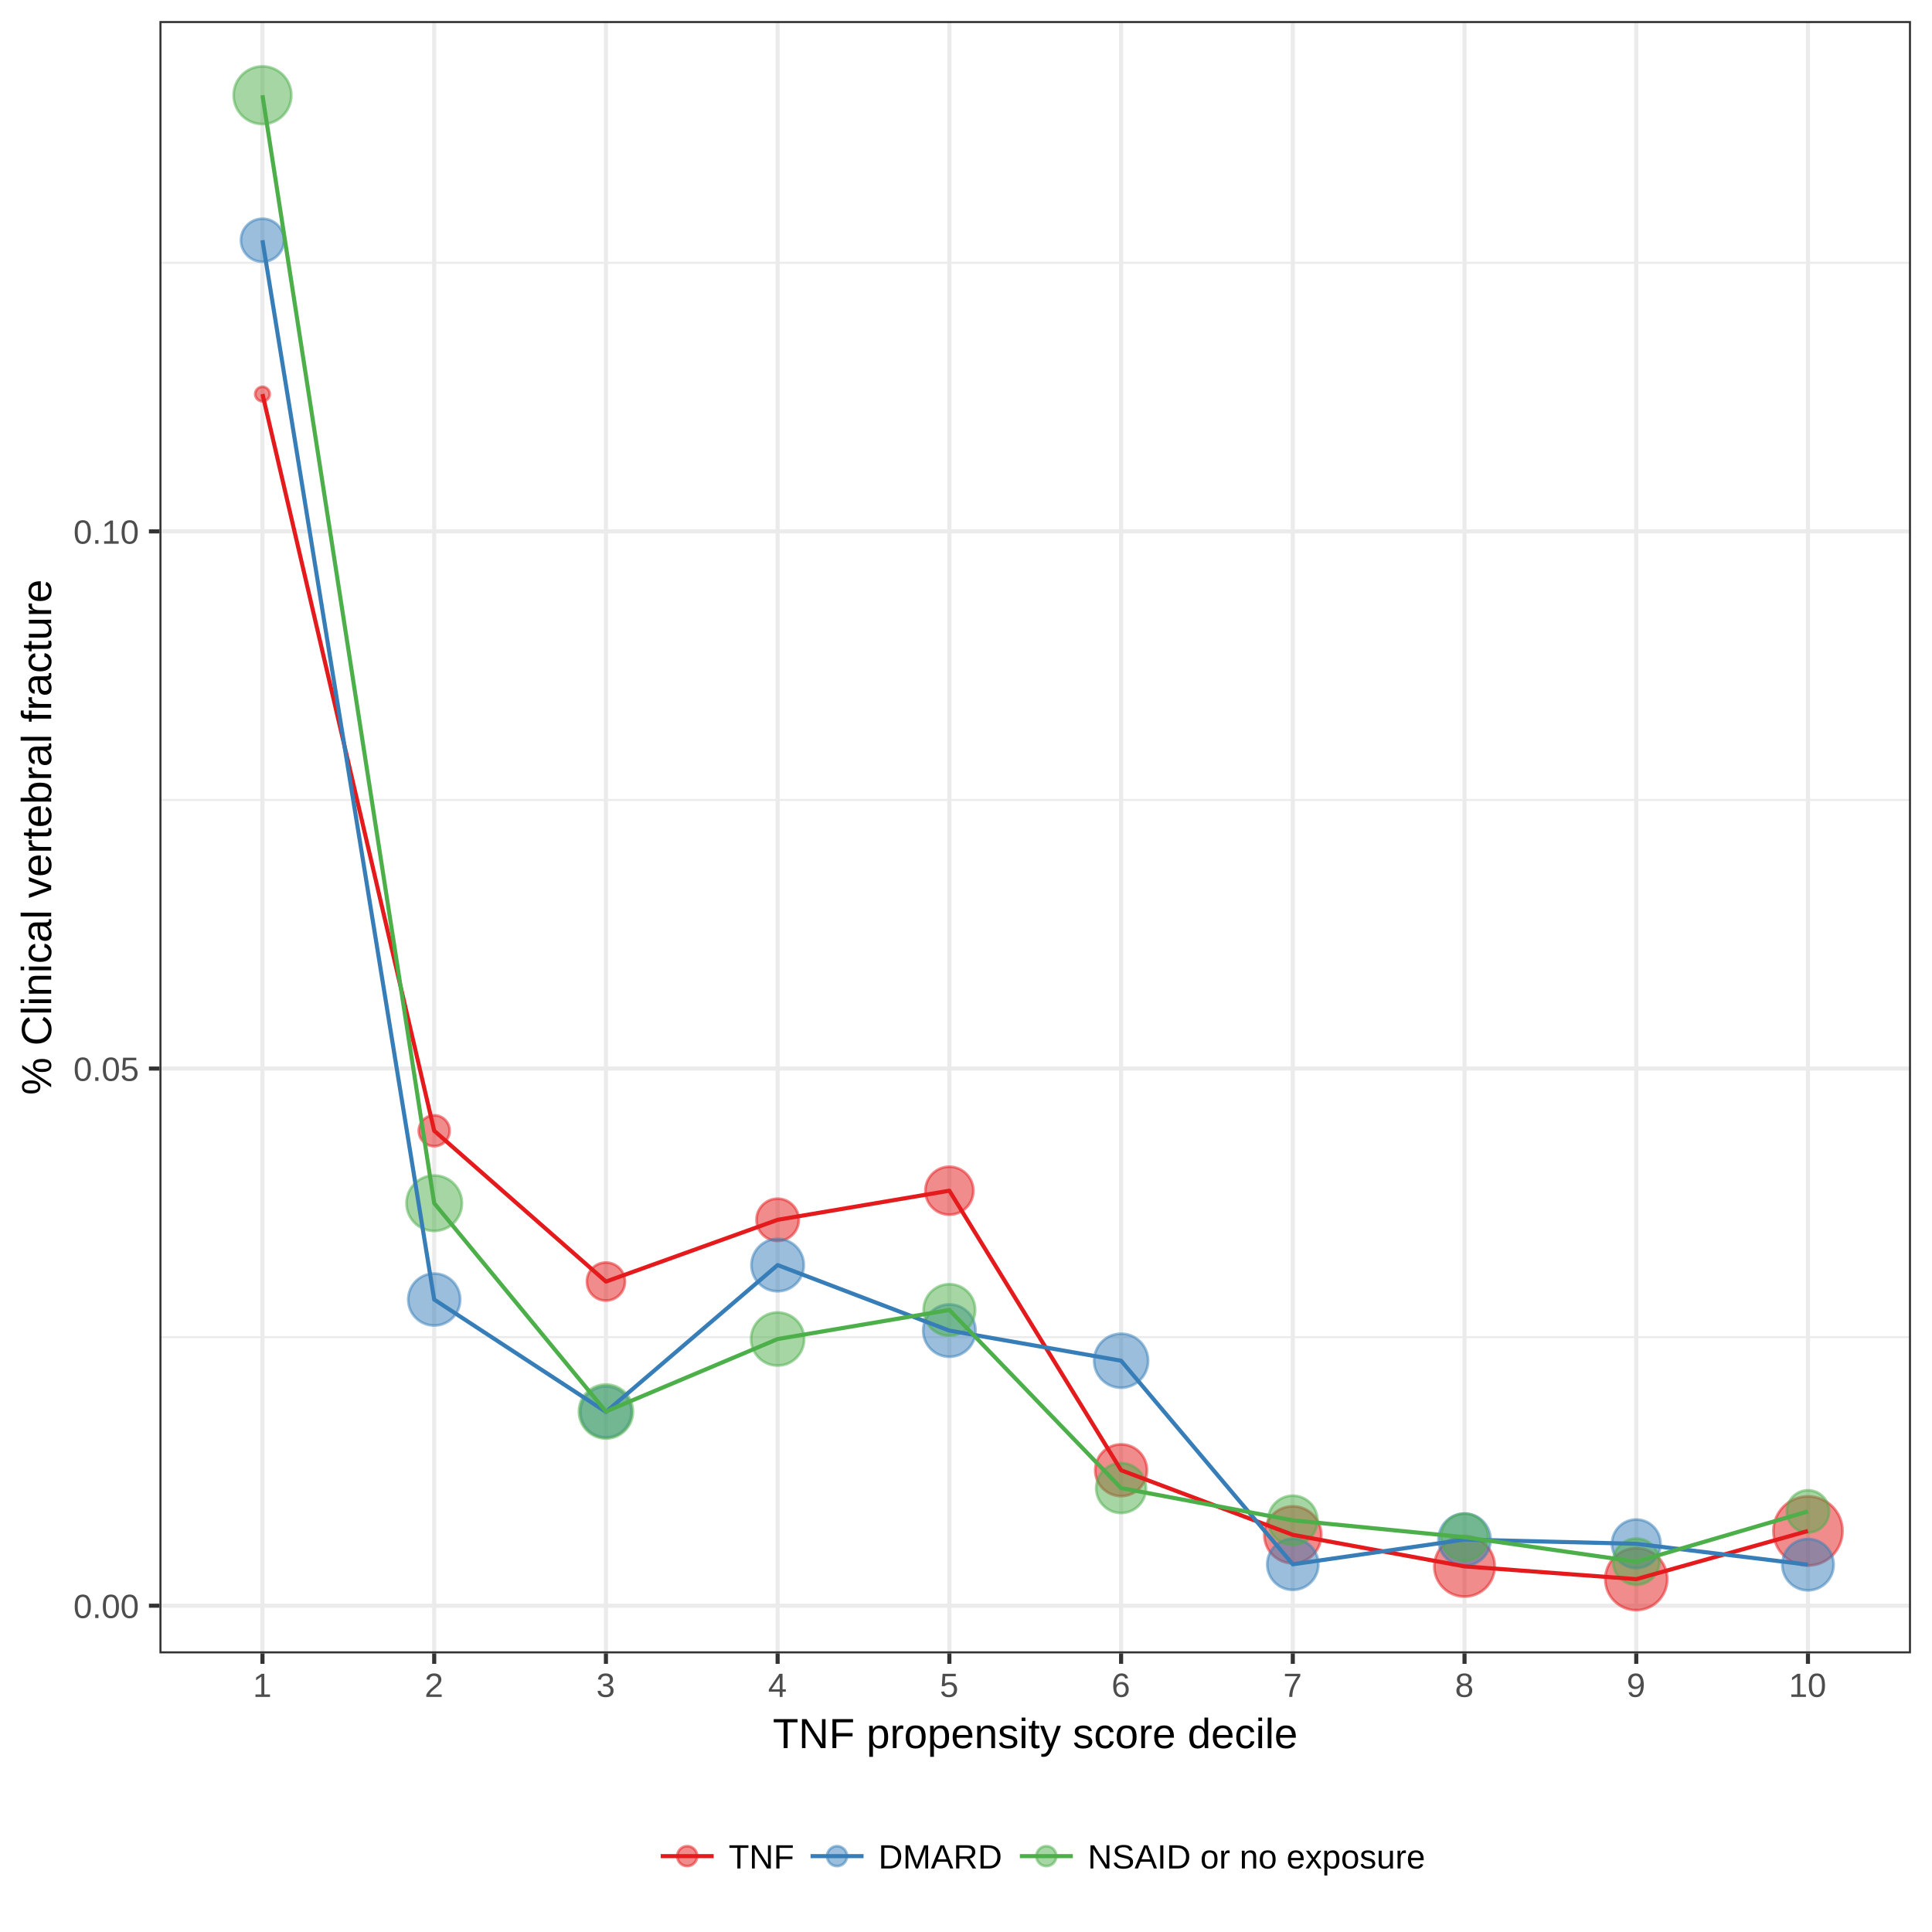
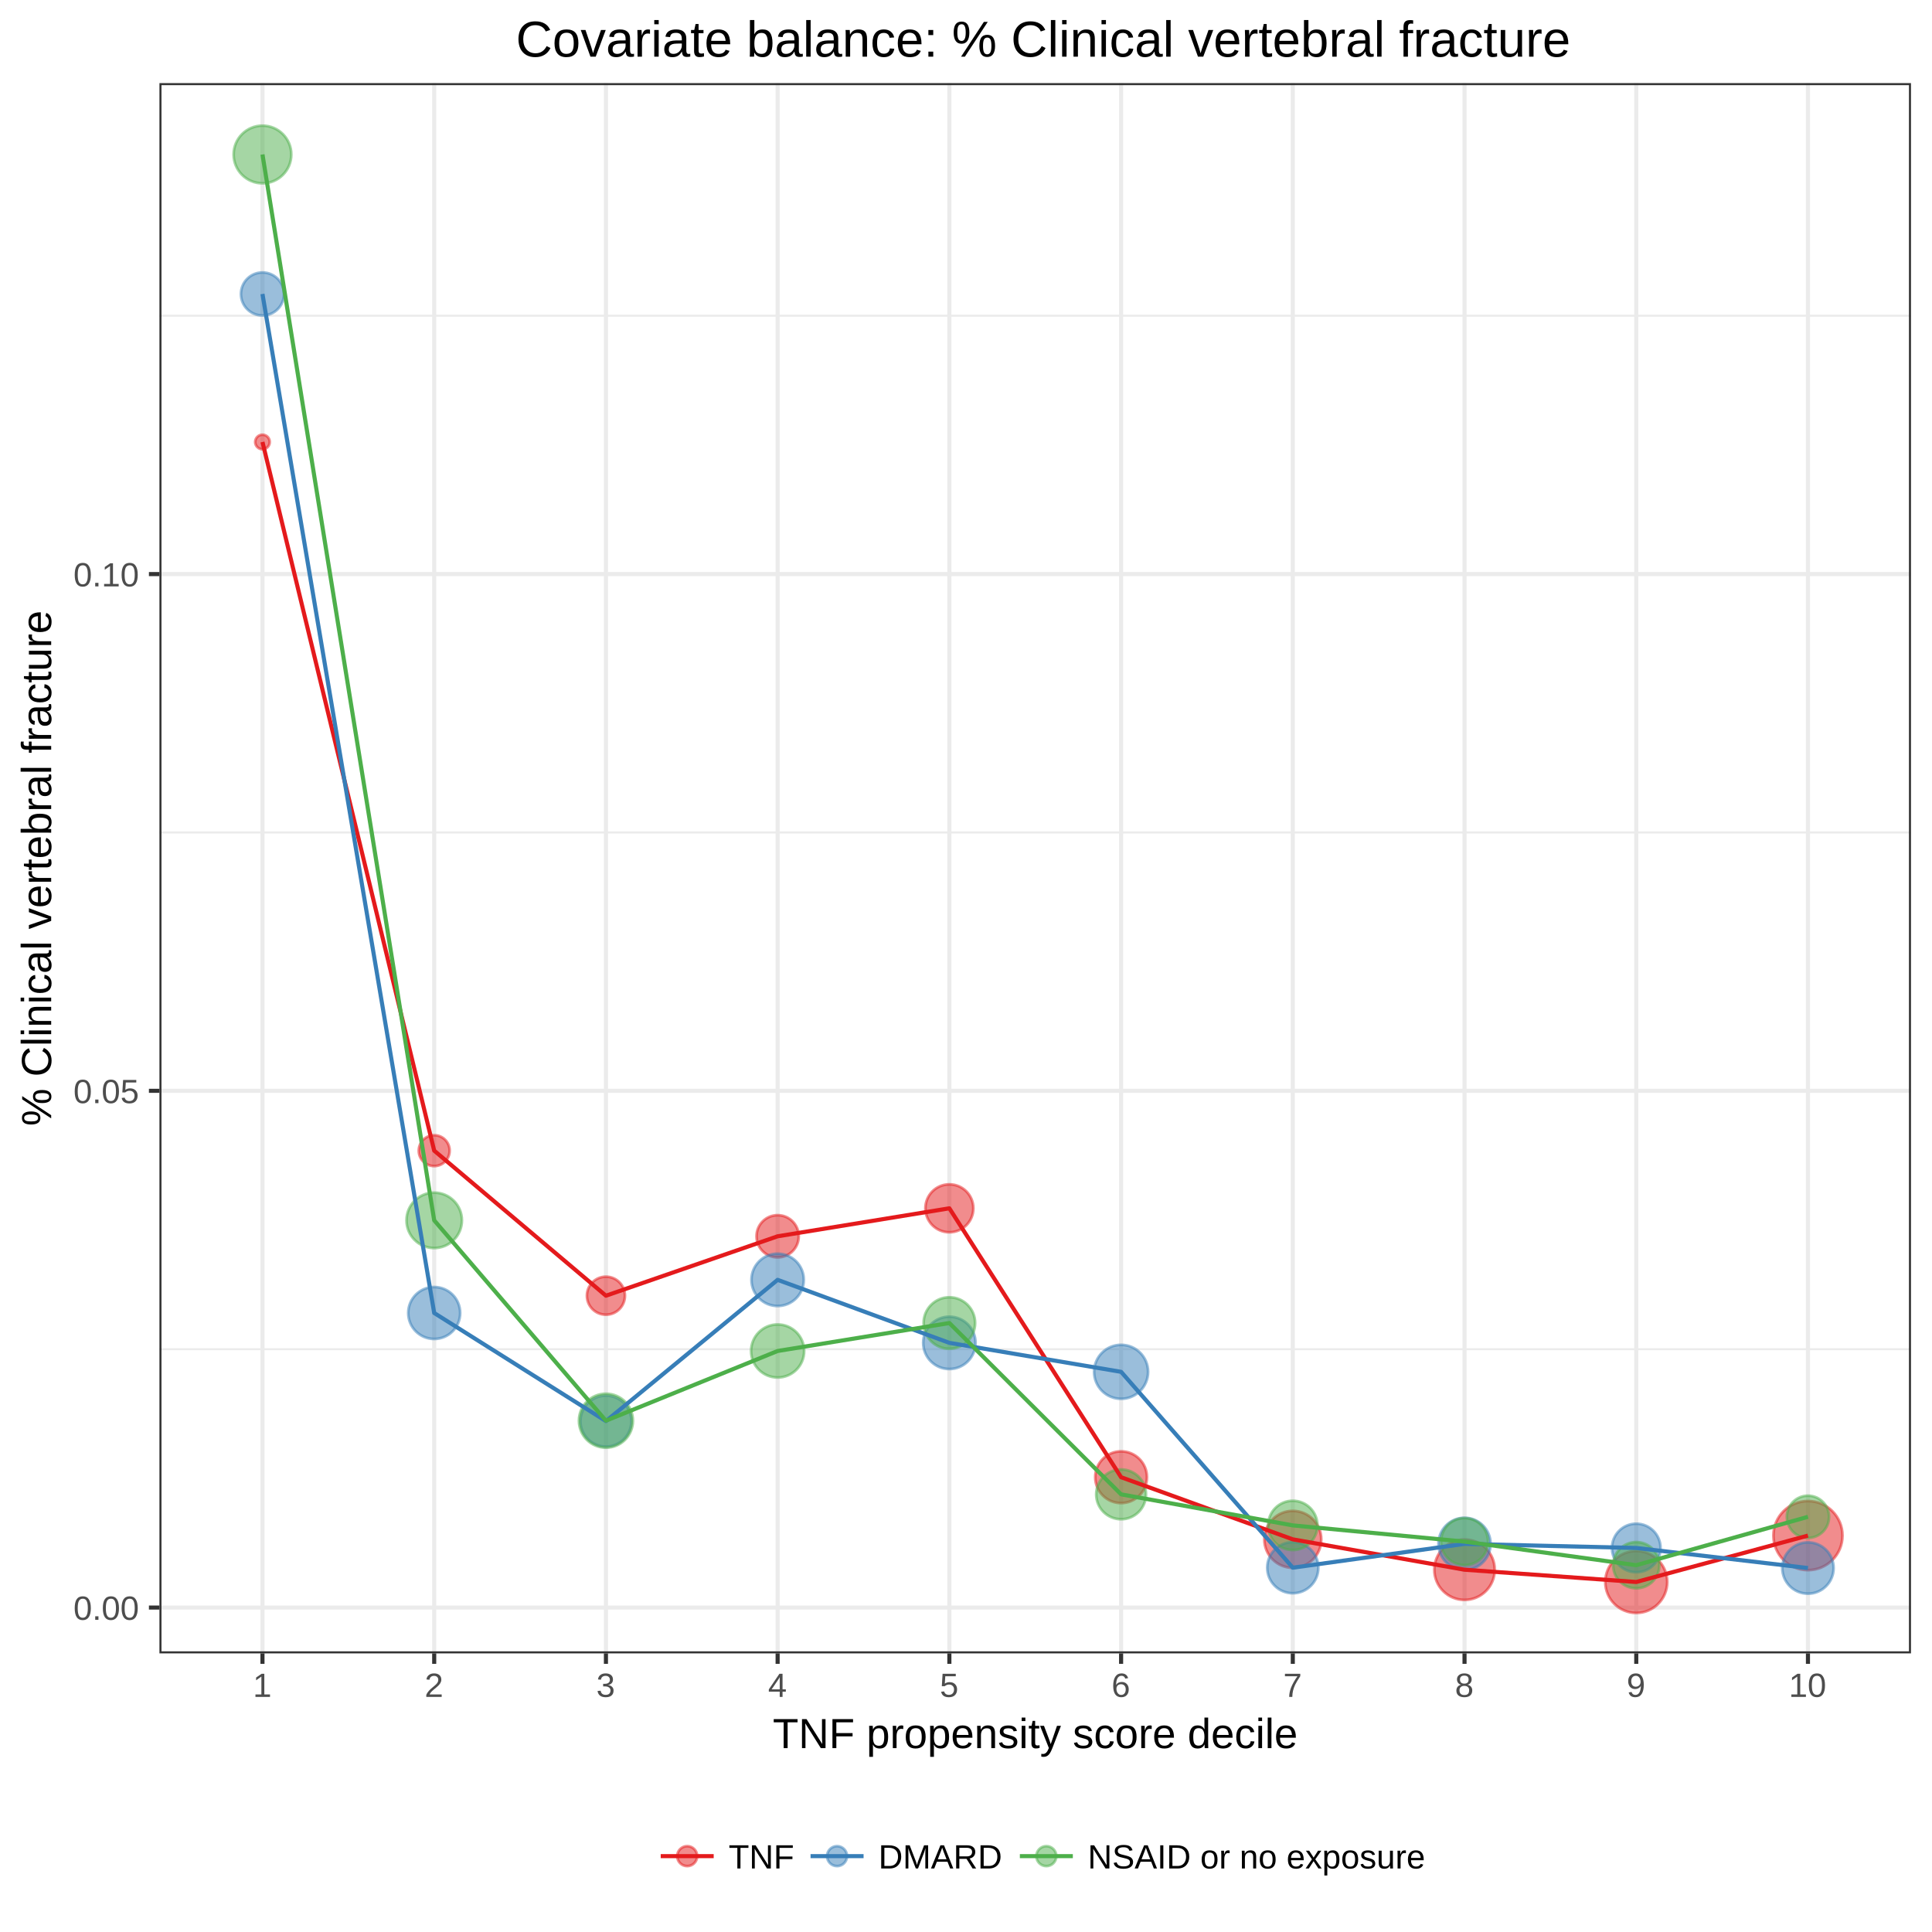
<svg xmlns="http://www.w3.org/2000/svg" viewBox="0 0 504.00 504.00">
  <defs>
    <style type="text/css">
    line, polyline, path, rect, circle {
      fill: none;
      stroke: #000000;
      stroke-linecap: round;
      stroke-linejoin: round;
      stroke-miterlimit: 10.00;
    }
  </style>
  </defs>
  <rect width="100%" height="100%" style="stroke: none; fill: #FFFFFF;" />
  <rect x="0.00" y="-0.00" width="504.00" height="504.00" style="stroke-width: 1.07; stroke: #FFFFFF; fill: #FFFFFF;" />
  <defs>
-     <clipPath id="cpNDEuNTk0NXw0OTguNTIxfDQzMS4zMDl8NS40Nzk0NQ==">
-       <rect x="41.59" y="5.48" width="456.93" height="425.83" />
+     <clipPath id="cpNDEuNTk0NXw0OTguNTIxfDQzMS4zMDl8MjEuNjc5OA==">
+       <rect x="41.59" y="21.68" width="456.93" height="409.63" />
    </clipPath>
  </defs>
-   <rect x="41.59" y="5.48" width="456.93" height="425.83" style="stroke-width: 1.07; stroke: none; fill: #FFFFFF;" clip-path="url(#cpNDEuNTk0NXw0OTguNTIxfDQzMS4zMDl8NS40Nzk0NQ==)" />
-   <polyline points="41.59,348.82 498.52,348.82 " style="stroke-width: 0.53; stroke: #EBEBEB; stroke-linecap: butt;" clip-path="url(#cpNDEuNTk0NXw0OTguNTIxfDQzMS4zMDl8NS40Nzk0NQ==)" />
-   <polyline points="41.59,208.69 498.52,208.69 " style="stroke-width: 0.53; stroke: #EBEBEB; stroke-linecap: butt;" clip-path="url(#cpNDEuNTk0NXw0OTguNTIxfDQzMS4zMDl8NS40Nzk0NQ==)" />
-   <polyline points="41.59,68.56 498.52,68.56 " style="stroke-width: 0.53; stroke: #EBEBEB; stroke-linecap: butt;" clip-path="url(#cpNDEuNTk0NXw0OTguNTIxfDQzMS4zMDl8NS40Nzk0NQ==)" />
-   <polyline points="41.59,418.88 498.52,418.88 " style="stroke-width: 1.07; stroke: #EBEBEB; stroke-linecap: butt;" clip-path="url(#cpNDEuNTk0NXw0OTguNTIxfDQzMS4zMDl8NS40Nzk0NQ==)" />
-   <polyline points="41.59,278.75 498.52,278.75 " style="stroke-width: 1.07; stroke: #EBEBEB; stroke-linecap: butt;" clip-path="url(#cpNDEuNTk0NXw0OTguNTIxfDQzMS4zMDl8NS40Nzk0NQ==)" />
-   <polyline points="41.59,138.62 498.52,138.62 " style="stroke-width: 1.07; stroke: #EBEBEB; stroke-linecap: butt;" clip-path="url(#cpNDEuNTk0NXw0OTguNTIxfDQzMS4zMDl8NS40Nzk0NQ==)" />
-   <polyline points="68.47,431.31 68.47,5.48 " style="stroke-width: 1.07; stroke: #EBEBEB; stroke-linecap: butt;" clip-path="url(#cpNDEuNTk0NXw0OTguNTIxfDQzMS4zMDl8NS40Nzk0NQ==)" />
-   <polyline points="113.27,431.31 113.27,5.48 " style="stroke-width: 1.07; stroke: #EBEBEB; stroke-linecap: butt;" clip-path="url(#cpNDEuNTk0NXw0OTguNTIxfDQzMS4zMDl8NS40Nzk0NQ==)" />
-   <polyline points="158.07,431.31 158.07,5.48 " style="stroke-width: 1.07; stroke: #EBEBEB; stroke-linecap: butt;" clip-path="url(#cpNDEuNTk0NXw0OTguNTIxfDQzMS4zMDl8NS40Nzk0NQ==)" />
-   <polyline points="202.86,431.31 202.86,5.48 " style="stroke-width: 1.07; stroke: #EBEBEB; stroke-linecap: butt;" clip-path="url(#cpNDEuNTk0NXw0OTguNTIxfDQzMS4zMDl8NS40Nzk0NQ==)" />
-   <polyline points="247.66,431.31 247.66,5.48 " style="stroke-width: 1.07; stroke: #EBEBEB; stroke-linecap: butt;" clip-path="url(#cpNDEuNTk0NXw0OTguNTIxfDQzMS4zMDl8NS40Nzk0NQ==)" />
-   <polyline points="292.46,431.31 292.46,5.48 " style="stroke-width: 1.07; stroke: #EBEBEB; stroke-linecap: butt;" clip-path="url(#cpNDEuNTk0NXw0OTguNTIxfDQzMS4zMDl8NS40Nzk0NQ==)" />
-   <polyline points="337.25,431.31 337.25,5.48 " style="stroke-width: 1.07; stroke: #EBEBEB; stroke-linecap: butt;" clip-path="url(#cpNDEuNTk0NXw0OTguNTIxfDQzMS4zMDl8NS40Nzk0NQ==)" />
-   <polyline points="382.05,431.31 382.05,5.48 " style="stroke-width: 1.07; stroke: #EBEBEB; stroke-linecap: butt;" clip-path="url(#cpNDEuNTk0NXw0OTguNTIxfDQzMS4zMDl8NS40Nzk0NQ==)" />
-   <polyline points="426.85,431.31 426.85,5.48 " style="stroke-width: 1.07; stroke: #EBEBEB; stroke-linecap: butt;" clip-path="url(#cpNDEuNTk0NXw0OTguNTIxfDQzMS4zMDl8NS40Nzk0NQ==)" />
-   <polyline points="471.64,431.31 471.64,5.48 " style="stroke-width: 1.07; stroke: #EBEBEB; stroke-linecap: butt;" clip-path="url(#cpNDEuNTk0NXw0OTguNTIxfDQzMS4zMDl8NS40Nzk0NQ==)" />
-   <circle cx="68.47" cy="102.80" r="1.42pt" style="stroke-width: 0.71; stroke: #E41A1C; stroke-opacity: 0.50; fill: #E41A1C; fill-opacity: 0.50;" clip-path="url(#cpNDEuNTk0NXw0OTguNTIxfDQzMS4zMDl8NS40Nzk0NQ==)" />
-   <circle cx="113.27" cy="294.98" r="3.02pt" style="stroke-width: 0.71; stroke: #E41A1C; stroke-opacity: 0.50; fill: #E41A1C; fill-opacity: 0.50;" clip-path="url(#cpNDEuNTk0NXw0OTguNTIxfDQzMS4zMDl8NS40Nzk0NQ==)" />
-   <circle cx="158.07" cy="334.32" r="3.72pt" style="stroke-width: 0.71; stroke: #E41A1C; stroke-opacity: 0.50; fill: #E41A1C; fill-opacity: 0.50;" clip-path="url(#cpNDEuNTk0NXw0OTguNTIxfDQzMS4zMDl8NS40Nzk0NQ==)" />
-   <circle cx="202.86" cy="318.21" r="4.13pt" style="stroke-width: 0.71; stroke: #E41A1C; stroke-opacity: 0.50; fill: #E41A1C; fill-opacity: 0.50;" clip-path="url(#cpNDEuNTk0NXw0OTguNTIxfDQzMS4zMDl8NS40Nzk0NQ==)" />
-   <circle cx="247.66" cy="310.62" r="4.69pt" style="stroke-width: 0.71; stroke: #E41A1C; stroke-opacity: 0.50; fill: #E41A1C; fill-opacity: 0.50;" clip-path="url(#cpNDEuNTk0NXw0OTguNTIxfDQzMS4zMDl8NS40Nzk0NQ==)" />
-   <circle cx="292.46" cy="383.54" r="5.06pt" style="stroke-width: 0.71; stroke: #E41A1C; stroke-opacity: 0.50; fill: #E41A1C; fill-opacity: 0.50;" clip-path="url(#cpNDEuNTk0NXw0OTguNTIxfDQzMS4zMDl8NS40Nzk0NQ==)" />
-   <circle cx="337.25" cy="400.39" r="5.57pt" style="stroke-width: 0.71; stroke: #E41A1C; stroke-opacity: 0.50; fill: #E41A1C; fill-opacity: 0.50;" clip-path="url(#cpNDEuNTk0NXw0OTguNTIxfDQzMS4zMDl8NS40Nzk0NQ==)" />
-   <circle cx="382.05" cy="408.62" r="5.91pt" style="stroke-width: 0.71; stroke: #E41A1C; stroke-opacity: 0.50; fill: #E41A1C; fill-opacity: 0.50;" clip-path="url(#cpNDEuNTk0NXw0OTguNTIxfDQzMS4zMDl8NS40Nzk0NQ==)" />
-   <circle cx="426.85" cy="411.95" r="6.06pt" style="stroke-width: 0.71; stroke: #E41A1C; stroke-opacity: 0.50; fill: #E41A1C; fill-opacity: 0.50;" clip-path="url(#cpNDEuNTk0NXw0OTguNTIxfDQzMS4zMDl8NS40Nzk0NQ==)" />
-   <circle cx="471.64" cy="399.38" r="6.76pt" style="stroke-width: 0.71; stroke: #E41A1C; stroke-opacity: 0.50; fill: #E41A1C; fill-opacity: 0.50;" clip-path="url(#cpNDEuNTk0NXw0OTguNTIxfDQzMS4zMDl8NS40Nzk0NQ==)" />
-   <circle cx="68.47" cy="62.67" r="4.21pt" style="stroke-width: 0.71; stroke: #377EB8; stroke-opacity: 0.50; fill: #377EB8; fill-opacity: 0.50;" clip-path="url(#cpNDEuNTk0NXw0OTguNTIxfDQzMS4zMDl8NS40Nzk0NQ==)" />
-   <circle cx="113.27" cy="339.01" r="5.08pt" style="stroke-width: 0.71; stroke: #377EB8; stroke-opacity: 0.50; fill: #377EB8; fill-opacity: 0.50;" clip-path="url(#cpNDEuNTk0NXw0OTguNTIxfDQzMS4zMDl8NS40Nzk0NQ==)" />
-   <circle cx="158.07" cy="368.32" r="4.99pt" style="stroke-width: 0.71; stroke: #377EB8; stroke-opacity: 0.50; fill: #377EB8; fill-opacity: 0.50;" clip-path="url(#cpNDEuNTk0NXw0OTguNTIxfDQzMS4zMDl8NS40Nzk0NQ==)" />
-   <circle cx="202.86" cy="330.02" r="5.12pt" style="stroke-width: 0.71; stroke: #377EB8; stroke-opacity: 0.50; fill: #377EB8; fill-opacity: 0.50;" clip-path="url(#cpNDEuNTk0NXw0OTguNTIxfDQzMS4zMDl8NS40Nzk0NQ==)" />
-   <circle cx="247.66" cy="347.11" r="5.12pt" style="stroke-width: 0.71; stroke: #377EB8; stroke-opacity: 0.50; fill: #377EB8; fill-opacity: 0.50;" clip-path="url(#cpNDEuNTk0NXw0OTguNTIxfDQzMS4zMDl8NS40Nzk0NQ==)" />
-   <circle cx="292.46" cy="354.97" r="5.28pt" style="stroke-width: 0.71; stroke: #377EB8; stroke-opacity: 0.50; fill: #377EB8; fill-opacity: 0.50;" clip-path="url(#cpNDEuNTk0NXw0OTguNTIxfDQzMS4zMDl8NS40Nzk0NQ==)" />
-   <circle cx="337.25" cy="408.08" r="5.00pt" style="stroke-width: 0.71; stroke: #377EB8; stroke-opacity: 0.50; fill: #377EB8; fill-opacity: 0.50;" clip-path="url(#cpNDEuNTk0NXw0OTguNTIxfDQzMS4zMDl8NS40Nzk0NQ==)" />
-   <circle cx="382.05" cy="401.63" r="5.10pt" style="stroke-width: 0.71; stroke: #377EB8; stroke-opacity: 0.50; fill: #377EB8; fill-opacity: 0.50;" clip-path="url(#cpNDEuNTk0NXw0OTguNTIxfDQzMS4zMDl8NS40Nzk0NQ==)" />
-   <circle cx="426.85" cy="402.73" r="4.75pt" style="stroke-width: 0.71; stroke: #377EB8; stroke-opacity: 0.50; fill: #377EB8; fill-opacity: 0.50;" clip-path="url(#cpNDEuNTk0NXw0OTguNTIxfDQzMS4zMDl8NS40Nzk0NQ==)" />
-   <circle cx="471.64" cy="408.17" r="5.02pt" style="stroke-width: 0.71; stroke: #377EB8; stroke-opacity: 0.50; fill: #377EB8; fill-opacity: 0.50;" clip-path="url(#cpNDEuNTk0NXw0OTguNTIxfDQzMS4zMDl8NS40Nzk0NQ==)" />
-   <circle cx="68.47" cy="24.84" r="5.64pt" style="stroke-width: 0.71; stroke: #4DAF4A; stroke-opacity: 0.50; fill: #4DAF4A; fill-opacity: 0.50;" clip-path="url(#cpNDEuNTk0NXw0OTguNTIxfDQzMS4zMDl8NS40Nzk0NQ==)" />
-   <circle cx="113.27" cy="313.88" r="5.42pt" style="stroke-width: 0.71; stroke: #4DAF4A; stroke-opacity: 0.50; fill: #4DAF4A; fill-opacity: 0.50;" clip-path="url(#cpNDEuNTk0NXw0OTguNTIxfDQzMS4zMDl8NS40Nzk0NQ==)" />
-   <circle cx="158.07" cy="368.22" r="5.28pt" style="stroke-width: 0.71; stroke: #4DAF4A; stroke-opacity: 0.50; fill: #4DAF4A; fill-opacity: 0.50;" clip-path="url(#cpNDEuNTk0NXw0OTguNTIxfDQzMS4zMDl8NS40Nzk0NQ==)" />
-   <circle cx="202.86" cy="349.31" r="5.19pt" style="stroke-width: 0.71; stroke: #4DAF4A; stroke-opacity: 0.50; fill: #4DAF4A; fill-opacity: 0.50;" clip-path="url(#cpNDEuNTk0NXw0OTguNTIxfDQzMS4zMDl8NS40Nzk0NQ==)" />
-   <circle cx="247.66" cy="341.73" r="5.04pt" style="stroke-width: 0.71; stroke: #4DAF4A; stroke-opacity: 0.50; fill: #4DAF4A; fill-opacity: 0.50;" clip-path="url(#cpNDEuNTk0NXw0OTguNTIxfDQzMS4zMDl8NS40Nzk0NQ==)" />
-   <circle cx="292.46" cy="388.19" r="4.87pt" style="stroke-width: 0.71; stroke: #4DAF4A; stroke-opacity: 0.50; fill: #4DAF4A; fill-opacity: 0.50;" clip-path="url(#cpNDEuNTk0NXw0OTguNTIxfDQzMS4zMDl8NS40Nzk0NQ==)" />
-   <circle cx="337.25" cy="396.61" r="4.82pt" style="stroke-width: 0.71; stroke: #4DAF4A; stroke-opacity: 0.50; fill: #4DAF4A; fill-opacity: 0.50;" clip-path="url(#cpNDEuNTk0NXw0OTguNTIxfDQzMS4zMDl8NS40Nzk0NQ==)" />
-   <circle cx="382.05" cy="401.01" r="4.60pt" style="stroke-width: 0.71; stroke: #4DAF4A; stroke-opacity: 0.50; fill: #4DAF4A; fill-opacity: 0.50;" clip-path="url(#cpNDEuNTk0NXw0OTguNTIxfDQzMS4zMDl8NS40Nzk0NQ==)" />
-   <circle cx="426.85" cy="407.40" r="4.52pt" style="stroke-width: 0.71; stroke: #4DAF4A; stroke-opacity: 0.50; fill: #4DAF4A; fill-opacity: 0.50;" clip-path="url(#cpNDEuNTk0NXw0OTguNTIxfDQzMS4zMDl8NS40Nzk0NQ==)" />
-   <circle cx="471.64" cy="394.28" r="4.13pt" style="stroke-width: 0.71; stroke: #4DAF4A; stroke-opacity: 0.50; fill: #4DAF4A; fill-opacity: 0.50;" clip-path="url(#cpNDEuNTk0NXw0OTguNTIxfDQzMS4zMDl8NS40Nzk0NQ==)" />
-   <polyline points="68.47,102.80 113.27,294.98 158.07,334.32 202.86,318.21 247.66,310.62 292.46,383.54 337.25,400.39 382.05,408.62 426.85,411.95 471.64,399.38 " style="stroke-width: 1.07; stroke: #E41A1C; stroke-linecap: butt;" clip-path="url(#cpNDEuNTk0NXw0OTguNTIxfDQzMS4zMDl8NS40Nzk0NQ==)" />
-   <polyline points="68.47,62.67 113.27,339.01 158.07,368.32 202.86,330.02 247.66,347.11 292.46,354.97 337.25,408.08 382.05,401.63 426.85,402.73 471.64,408.17 " style="stroke-width: 1.07; stroke: #377EB8; stroke-linecap: butt;" clip-path="url(#cpNDEuNTk0NXw0OTguNTIxfDQzMS4zMDl8NS40Nzk0NQ==)" />
-   <polyline points="68.47,24.84 113.27,313.88 158.07,368.22 202.86,349.31 247.66,341.73 292.46,388.19 337.25,396.61 382.05,401.01 426.85,407.40 471.64,394.28 " style="stroke-width: 1.07; stroke: #4DAF4A; stroke-linecap: butt;" clip-path="url(#cpNDEuNTk0NXw0OTguNTIxfDQzMS4zMDl8NS40Nzk0NQ==)" />
-   <rect x="41.59" y="5.48" width="456.93" height="425.83" style="stroke-width: 1.07; stroke: #333333;" clip-path="url(#cpNDEuNTk0NXw0OTguNTIxfDQzMS4zMDl8NS40Nzk0NQ==)" />
+   <rect x="41.59" y="21.68" width="456.93" height="409.63" style="stroke-width: 1.07; stroke: none; fill: #FFFFFF;" clip-path="url(#cpNDEuNTk0NXw0OTguNTIxfDQzMS4zMDl8MjEuNjc5OA==)" />
+   <polyline points="41.59,351.96 498.52,351.96 " style="stroke-width: 0.53; stroke: #EBEBEB; stroke-linecap: butt;" clip-path="url(#cpNDEuNTk0NXw0OTguNTIxfDQzMS4zMDl8MjEuNjc5OA==)" />
+   <polyline points="41.59,217.16 498.52,217.16 " style="stroke-width: 0.53; stroke: #EBEBEB; stroke-linecap: butt;" clip-path="url(#cpNDEuNTk0NXw0OTguNTIxfDQzMS4zMDl8MjEuNjc5OA==)" />
+   <polyline points="41.59,82.36 498.52,82.36 " style="stroke-width: 0.53; stroke: #EBEBEB; stroke-linecap: butt;" clip-path="url(#cpNDEuNTk0NXw0OTguNTIxfDQzMS4zMDl8MjEuNjc5OA==)" />
+   <polyline points="41.59,419.36 498.52,419.36 " style="stroke-width: 1.07; stroke: #EBEBEB; stroke-linecap: butt;" clip-path="url(#cpNDEuNTk0NXw0OTguNTIxfDQzMS4zMDl8MjEuNjc5OA==)" />
+   <polyline points="41.59,284.56 498.52,284.56 " style="stroke-width: 1.07; stroke: #EBEBEB; stroke-linecap: butt;" clip-path="url(#cpNDEuNTk0NXw0OTguNTIxfDQzMS4zMDl8MjEuNjc5OA==)" />
+   <polyline points="41.59,149.76 498.52,149.76 " style="stroke-width: 1.07; stroke: #EBEBEB; stroke-linecap: butt;" clip-path="url(#cpNDEuNTk0NXw0OTguNTIxfDQzMS4zMDl8MjEuNjc5OA==)" />
+   <polyline points="68.47,431.31 68.47,21.68 " style="stroke-width: 1.07; stroke: #EBEBEB; stroke-linecap: butt;" clip-path="url(#cpNDEuNTk0NXw0OTguNTIxfDQzMS4zMDl8MjEuNjc5OA==)" />
+   <polyline points="113.27,431.31 113.27,21.68 " style="stroke-width: 1.07; stroke: #EBEBEB; stroke-linecap: butt;" clip-path="url(#cpNDEuNTk0NXw0OTguNTIxfDQzMS4zMDl8MjEuNjc5OA==)" />
+   <polyline points="158.07,431.31 158.07,21.68 " style="stroke-width: 1.07; stroke: #EBEBEB; stroke-linecap: butt;" clip-path="url(#cpNDEuNTk0NXw0OTguNTIxfDQzMS4zMDl8MjEuNjc5OA==)" />
+   <polyline points="202.86,431.31 202.86,21.68 " style="stroke-width: 1.07; stroke: #EBEBEB; stroke-linecap: butt;" clip-path="url(#cpNDEuNTk0NXw0OTguNTIxfDQzMS4zMDl8MjEuNjc5OA==)" />
+   <polyline points="247.66,431.31 247.66,21.68 " style="stroke-width: 1.07; stroke: #EBEBEB; stroke-linecap: butt;" clip-path="url(#cpNDEuNTk0NXw0OTguNTIxfDQzMS4zMDl8MjEuNjc5OA==)" />
+   <polyline points="292.46,431.31 292.46,21.68 " style="stroke-width: 1.07; stroke: #EBEBEB; stroke-linecap: butt;" clip-path="url(#cpNDEuNTk0NXw0OTguNTIxfDQzMS4zMDl8MjEuNjc5OA==)" />
+   <polyline points="337.25,431.31 337.25,21.68 " style="stroke-width: 1.07; stroke: #EBEBEB; stroke-linecap: butt;" clip-path="url(#cpNDEuNTk0NXw0OTguNTIxfDQzMS4zMDl8MjEuNjc5OA==)" />
+   <polyline points="382.05,431.31 382.05,21.68 " style="stroke-width: 1.07; stroke: #EBEBEB; stroke-linecap: butt;" clip-path="url(#cpNDEuNTk0NXw0OTguNTIxfDQzMS4zMDl8MjEuNjc5OA==)" />
+   <polyline points="426.85,431.31 426.85,21.68 " style="stroke-width: 1.07; stroke: #EBEBEB; stroke-linecap: butt;" clip-path="url(#cpNDEuNTk0NXw0OTguNTIxfDQzMS4zMDl8MjEuNjc5OA==)" />
+   <polyline points="471.64,431.31 471.64,21.68 " style="stroke-width: 1.07; stroke: #EBEBEB; stroke-linecap: butt;" clip-path="url(#cpNDEuNTk0NXw0OTguNTIxfDQzMS4zMDl8MjEuNjc5OA==)" />
+   <circle cx="68.47" cy="115.30" r="1.42pt" style="stroke-width: 0.71; stroke: #E41A1C; stroke-opacity: 0.50; fill: #E41A1C; fill-opacity: 0.50;" clip-path="url(#cpNDEuNTk0NXw0OTguNTIxfDQzMS4zMDl8MjEuNjc5OA==)" />
+   <circle cx="113.27" cy="300.17" r="3.02pt" style="stroke-width: 0.71; stroke: #E41A1C; stroke-opacity: 0.50; fill: #E41A1C; fill-opacity: 0.50;" clip-path="url(#cpNDEuNTk0NXw0OTguNTIxfDQzMS4zMDl8MjEuNjc5OA==)" />
+   <circle cx="158.07" cy="338.01" r="3.72pt" style="stroke-width: 0.71; stroke: #E41A1C; stroke-opacity: 0.50; fill: #E41A1C; fill-opacity: 0.50;" clip-path="url(#cpNDEuNTk0NXw0OTguNTIxfDQzMS4zMDl8MjEuNjc5OA==)" />
+   <circle cx="202.86" cy="322.51" r="4.13pt" style="stroke-width: 0.71; stroke: #E41A1C; stroke-opacity: 0.50; fill: #E41A1C; fill-opacity: 0.50;" clip-path="url(#cpNDEuNTk0NXw0OTguNTIxfDQzMS4zMDl8MjEuNjc5OA==)" />
+   <circle cx="247.66" cy="315.21" r="4.69pt" style="stroke-width: 0.71; stroke: #E41A1C; stroke-opacity: 0.50; fill: #E41A1C; fill-opacity: 0.50;" clip-path="url(#cpNDEuNTk0NXw0OTguNTIxfDQzMS4zMDl8MjEuNjc5OA==)" />
+   <circle cx="292.46" cy="385.36" r="5.06pt" style="stroke-width: 0.71; stroke: #E41A1C; stroke-opacity: 0.50; fill: #E41A1C; fill-opacity: 0.50;" clip-path="url(#cpNDEuNTk0NXw0OTguNTIxfDQzMS4zMDl8MjEuNjc5OA==)" />
+   <circle cx="337.25" cy="401.57" r="5.57pt" style="stroke-width: 0.71; stroke: #E41A1C; stroke-opacity: 0.50; fill: #E41A1C; fill-opacity: 0.50;" clip-path="url(#cpNDEuNTk0NXw0OTguNTIxfDQzMS4zMDl8MjEuNjc5OA==)" />
+   <circle cx="382.05" cy="409.49" r="5.91pt" style="stroke-width: 0.71; stroke: #E41A1C; stroke-opacity: 0.50; fill: #E41A1C; fill-opacity: 0.50;" clip-path="url(#cpNDEuNTk0NXw0OTguNTIxfDQzMS4zMDl8MjEuNjc5OA==)" />
+   <circle cx="426.85" cy="412.69" r="6.06pt" style="stroke-width: 0.71; stroke: #E41A1C; stroke-opacity: 0.50; fill: #E41A1C; fill-opacity: 0.50;" clip-path="url(#cpNDEuNTk0NXw0OTguNTIxfDQzMS4zMDl8MjEuNjc5OA==)" />
+   <circle cx="471.64" cy="400.59" r="6.76pt" style="stroke-width: 0.71; stroke: #E41A1C; stroke-opacity: 0.50; fill: #E41A1C; fill-opacity: 0.50;" clip-path="url(#cpNDEuNTk0NXw0OTguNTIxfDQzMS4zMDl8MjEuNjc5OA==)" />
+   <circle cx="68.47" cy="76.69" r="4.21pt" style="stroke-width: 0.71; stroke: #377EB8; stroke-opacity: 0.50; fill: #377EB8; fill-opacity: 0.50;" clip-path="url(#cpNDEuNTk0NXw0OTguNTIxfDQzMS4zMDl8MjEuNjc5OA==)" />
+   <circle cx="113.27" cy="342.52" r="5.08pt" style="stroke-width: 0.71; stroke: #377EB8; stroke-opacity: 0.50; fill: #377EB8; fill-opacity: 0.50;" clip-path="url(#cpNDEuNTk0NXw0OTguNTIxfDQzMS4zMDl8MjEuNjc5OA==)" />
+   <circle cx="158.07" cy="370.72" r="4.99pt" style="stroke-width: 0.71; stroke: #377EB8; stroke-opacity: 0.50; fill: #377EB8; fill-opacity: 0.50;" clip-path="url(#cpNDEuNTk0NXw0OTguNTIxfDQzMS4zMDl8MjEuNjc5OA==)" />
+   <circle cx="202.86" cy="333.87" r="5.12pt" style="stroke-width: 0.71; stroke: #377EB8; stroke-opacity: 0.50; fill: #377EB8; fill-opacity: 0.50;" clip-path="url(#cpNDEuNTk0NXw0OTguNTIxfDQzMS4zMDl8MjEuNjc5OA==)" />
+   <circle cx="247.66" cy="350.31" r="5.12pt" style="stroke-width: 0.71; stroke: #377EB8; stroke-opacity: 0.50; fill: #377EB8; fill-opacity: 0.50;" clip-path="url(#cpNDEuNTk0NXw0OTguNTIxfDQzMS4zMDl8MjEuNjc5OA==)" />
+   <circle cx="292.46" cy="357.87" r="5.28pt" style="stroke-width: 0.71; stroke: #377EB8; stroke-opacity: 0.50; fill: #377EB8; fill-opacity: 0.50;" clip-path="url(#cpNDEuNTk0NXw0OTguNTIxfDQzMS4zMDl8MjEuNjc5OA==)" />
+   <circle cx="337.25" cy="408.96" r="5.00pt" style="stroke-width: 0.71; stroke: #377EB8; stroke-opacity: 0.50; fill: #377EB8; fill-opacity: 0.50;" clip-path="url(#cpNDEuNTk0NXw0OTguNTIxfDQzMS4zMDl8MjEuNjc5OA==)" />
+   <circle cx="382.05" cy="402.75" r="5.10pt" style="stroke-width: 0.71; stroke: #377EB8; stroke-opacity: 0.50; fill: #377EB8; fill-opacity: 0.50;" clip-path="url(#cpNDEuNTk0NXw0OTguNTIxfDQzMS4zMDl8MjEuNjc5OA==)" />
+   <circle cx="426.85" cy="403.82" r="4.75pt" style="stroke-width: 0.71; stroke: #377EB8; stroke-opacity: 0.50; fill: #377EB8; fill-opacity: 0.50;" clip-path="url(#cpNDEuNTk0NXw0OTguNTIxfDQzMS4zMDl8MjEuNjc5OA==)" />
+   <circle cx="471.64" cy="409.05" r="5.02pt" style="stroke-width: 0.71; stroke: #377EB8; stroke-opacity: 0.50; fill: #377EB8; fill-opacity: 0.50;" clip-path="url(#cpNDEuNTk0NXw0OTguNTIxfDQzMS4zMDl8MjEuNjc5OA==)" />
+   <circle cx="68.47" cy="40.30" r="5.64pt" style="stroke-width: 0.71; stroke: #4DAF4A; stroke-opacity: 0.50; fill: #4DAF4A; fill-opacity: 0.50;" clip-path="url(#cpNDEuNTk0NXw0OTguNTIxfDQzMS4zMDl8MjEuNjc5OA==)" />
+   <circle cx="113.27" cy="318.35" r="5.42pt" style="stroke-width: 0.71; stroke: #4DAF4A; stroke-opacity: 0.50; fill: #4DAF4A; fill-opacity: 0.50;" clip-path="url(#cpNDEuNTk0NXw0OTguNTIxfDQzMS4zMDl8MjEuNjc5OA==)" />
+   <circle cx="158.07" cy="370.62" r="5.28pt" style="stroke-width: 0.71; stroke: #4DAF4A; stroke-opacity: 0.50; fill: #4DAF4A; fill-opacity: 0.50;" clip-path="url(#cpNDEuNTk0NXw0OTguNTIxfDQzMS4zMDl8MjEuNjc5OA==)" />
+   <circle cx="202.86" cy="352.43" r="5.19pt" style="stroke-width: 0.71; stroke: #4DAF4A; stroke-opacity: 0.50; fill: #4DAF4A; fill-opacity: 0.50;" clip-path="url(#cpNDEuNTk0NXw0OTguNTIxfDQzMS4zMDl8MjEuNjc5OA==)" />
+   <circle cx="247.66" cy="345.14" r="5.04pt" style="stroke-width: 0.71; stroke: #4DAF4A; stroke-opacity: 0.50; fill: #4DAF4A; fill-opacity: 0.50;" clip-path="url(#cpNDEuNTk0NXw0OTguNTIxfDQzMS4zMDl8MjEuNjc5OA==)" />
+   <circle cx="292.46" cy="389.83" r="4.87pt" style="stroke-width: 0.71; stroke: #4DAF4A; stroke-opacity: 0.50; fill: #4DAF4A; fill-opacity: 0.50;" clip-path="url(#cpNDEuNTk0NXw0OTguNTIxfDQzMS4zMDl8MjEuNjc5OA==)" />
+   <circle cx="337.25" cy="397.93" r="4.82pt" style="stroke-width: 0.71; stroke: #4DAF4A; stroke-opacity: 0.50; fill: #4DAF4A; fill-opacity: 0.50;" clip-path="url(#cpNDEuNTk0NXw0OTguNTIxfDQzMS4zMDl8MjEuNjc5OA==)" />
+   <circle cx="382.05" cy="402.16" r="4.60pt" style="stroke-width: 0.71; stroke: #4DAF4A; stroke-opacity: 0.50; fill: #4DAF4A; fill-opacity: 0.50;" clip-path="url(#cpNDEuNTk0NXw0OTguNTIxfDQzMS4zMDl8MjEuNjc5OA==)" />
+   <circle cx="426.85" cy="408.31" r="4.52pt" style="stroke-width: 0.71; stroke: #4DAF4A; stroke-opacity: 0.50; fill: #4DAF4A; fill-opacity: 0.50;" clip-path="url(#cpNDEuNTk0NXw0OTguNTIxfDQzMS4zMDl8MjEuNjc5OA==)" />
+   <circle cx="471.64" cy="395.69" r="4.13pt" style="stroke-width: 0.71; stroke: #4DAF4A; stroke-opacity: 0.50; fill: #4DAF4A; fill-opacity: 0.50;" clip-path="url(#cpNDEuNTk0NXw0OTguNTIxfDQzMS4zMDl8MjEuNjc5OA==)" />
+   <polyline points="68.47,115.30 113.27,300.17 158.07,338.01 202.86,322.51 247.66,315.21 292.46,385.36 337.25,401.57 382.05,409.49 426.85,412.69 471.64,400.59 " style="stroke-width: 1.07; stroke: #E41A1C; stroke-linecap: butt;" clip-path="url(#cpNDEuNTk0NXw0OTguNTIxfDQzMS4zMDl8MjEuNjc5OA==)" />
+   <polyline points="68.47,76.69 113.27,342.52 158.07,370.72 202.86,333.87 247.66,350.31 292.46,357.87 337.25,408.96 382.05,402.75 426.85,403.82 471.64,409.05 " style="stroke-width: 1.07; stroke: #377EB8; stroke-linecap: butt;" clip-path="url(#cpNDEuNTk0NXw0OTguNTIxfDQzMS4zMDl8MjEuNjc5OA==)" />
+   <polyline points="68.47,40.30 113.27,318.35 158.07,370.62 202.86,352.43 247.66,345.14 292.46,389.83 337.25,397.93 382.05,402.16 426.85,408.31 471.64,395.69 " style="stroke-width: 1.07; stroke: #4DAF4A; stroke-linecap: butt;" clip-path="url(#cpNDEuNTk0NXw0OTguNTIxfDQzMS4zMDl8MjEuNjc5OA==)" />
+   <rect x="41.59" y="21.68" width="456.93" height="409.63" style="stroke-width: 1.07; stroke: #333333;" clip-path="url(#cpNDEuNTk0NXw0OTguNTIxfDQzMS4zMDl8MjEuNjc5OA==)" />
  <defs>
    <clipPath id="cpMHw1MDR8NTA0fDA=">
      <rect x="0.00" y="0.00" width="504.00" height="504.00" />
    </clipPath>
  </defs>
  <g clip-path="url(#cpMHw1MDR8NTA0fDA=)">
-     <text x="19.15" y="422.10" style="font-size: 8.80px; fill: #4D4D4D; font-family: Arial;" textLength="17.52px" lengthAdjust="spacingAndGlyphs">0.00</text>
+     <text x="19.15" y="422.57" style="font-size: 8.80px; fill: #4D4D4D; font-family: Arial;" textLength="17.52px" lengthAdjust="spacingAndGlyphs">0.00</text>
  </g>
  <g clip-path="url(#cpMHw1MDR8NTA0fDA=)">
-     <text x="19.15" y="281.97" style="font-size: 8.80px; fill: #4D4D4D; font-family: Arial;" textLength="17.52px" lengthAdjust="spacingAndGlyphs">0.05</text>
+     <text x="19.15" y="287.78" style="font-size: 8.80px; fill: #4D4D4D; font-family: Arial;" textLength="17.52px" lengthAdjust="spacingAndGlyphs">0.05</text>
  </g>
  <g clip-path="url(#cpMHw1MDR8NTA0fDA=)">
-     <text x="19.15" y="141.84" style="font-size: 8.80px; fill: #4D4D4D; font-family: Arial;" textLength="17.52px" lengthAdjust="spacingAndGlyphs">0.10</text>
+     <text x="19.15" y="152.98" style="font-size: 8.80px; fill: #4D4D4D; font-family: Arial;" textLength="17.52px" lengthAdjust="spacingAndGlyphs">0.10</text>
  </g>
-   <polyline points="38.85,418.88 41.59,418.88 " style="stroke-width: 1.07; stroke: #333333; stroke-linecap: butt;" clip-path="url(#cpMHw1MDR8NTA0fDA=)" />
-   <polyline points="38.85,278.75 41.59,278.75 " style="stroke-width: 1.07; stroke: #333333; stroke-linecap: butt;" clip-path="url(#cpMHw1MDR8NTA0fDA=)" />
-   <polyline points="38.85,138.62 41.59,138.62 " style="stroke-width: 1.07; stroke: #333333; stroke-linecap: butt;" clip-path="url(#cpMHw1MDR8NTA0fDA=)" />
+   <polyline points="38.85,419.36 41.59,419.36 " style="stroke-width: 1.07; stroke: #333333; stroke-linecap: butt;" clip-path="url(#cpMHw1MDR8NTA0fDA=)" />
+   <polyline points="38.85,284.56 41.59,284.56 " style="stroke-width: 1.07; stroke: #333333; stroke-linecap: butt;" clip-path="url(#cpMHw1MDR8NTA0fDA=)" />
+   <polyline points="38.85,149.76 41.59,149.76 " style="stroke-width: 1.07; stroke: #333333; stroke-linecap: butt;" clip-path="url(#cpMHw1MDR8NTA0fDA=)" />
  <polyline points="68.47,434.05 68.47,431.31 " style="stroke-width: 1.07; stroke: #333333; stroke-linecap: butt;" clip-path="url(#cpMHw1MDR8NTA0fDA=)" />
  <polyline points="113.27,434.05 113.27,431.31 " style="stroke-width: 1.07; stroke: #333333; stroke-linecap: butt;" clip-path="url(#cpMHw1MDR8NTA0fDA=)" />
  <polyline points="158.07,434.05 158.07,431.31 " style="stroke-width: 1.07; stroke: #333333; stroke-linecap: butt;" clip-path="url(#cpMHw1MDR8NTA0fDA=)" />
  <polyline points="202.86,434.05 202.86,431.31 " style="stroke-width: 1.07; stroke: #333333; stroke-linecap: butt;" clip-path="url(#cpMHw1MDR8NTA0fDA=)" />
  <polyline points="247.66,434.05 247.66,431.31 " style="stroke-width: 1.07; stroke: #333333; stroke-linecap: butt;" clip-path="url(#cpMHw1MDR8NTA0fDA=)" />
  <polyline points="292.46,434.05 292.46,431.31 " style="stroke-width: 1.07; stroke: #333333; stroke-linecap: butt;" clip-path="url(#cpMHw1MDR8NTA0fDA=)" />
  <polyline points="337.25,434.05 337.25,431.31 " style="stroke-width: 1.07; stroke: #333333; stroke-linecap: butt;" clip-path="url(#cpMHw1MDR8NTA0fDA=)" />
  <polyline points="382.05,434.05 382.05,431.31 " style="stroke-width: 1.07; stroke: #333333; stroke-linecap: butt;" clip-path="url(#cpMHw1MDR8NTA0fDA=)" />
  <polyline points="426.85,434.05 426.85,431.31 " style="stroke-width: 1.07; stroke: #333333; stroke-linecap: butt;" clip-path="url(#cpMHw1MDR8NTA0fDA=)" />
  <polyline points="471.64,434.05 471.64,431.31 " style="stroke-width: 1.07; stroke: #333333; stroke-linecap: butt;" clip-path="url(#cpMHw1MDR8NTA0fDA=)" />
  <g clip-path="url(#cpMHw1MDR8NTA0fDA=)">
    <text x="65.97" y="442.68" style="font-size: 8.80px; fill: #4D4D4D; font-family: Arial;" textLength="5.01px" lengthAdjust="spacingAndGlyphs">1</text>
  </g>
  <g clip-path="url(#cpMHw1MDR8NTA0fDA=)">
    <text x="110.77" y="442.68" style="font-size: 8.80px; fill: #4D4D4D; font-family: Arial;" textLength="5.01px" lengthAdjust="spacingAndGlyphs">2</text>
  </g>
  <g clip-path="url(#cpMHw1MDR8NTA0fDA=)">
    <text x="155.56" y="442.68" style="font-size: 8.80px; fill: #4D4D4D; font-family: Arial;" textLength="5.01px" lengthAdjust="spacingAndGlyphs">3</text>
  </g>
  <g clip-path="url(#cpMHw1MDR8NTA0fDA=)">
    <text x="200.36" y="442.68" style="font-size: 8.80px; fill: #4D4D4D; font-family: Arial;" textLength="5.01px" lengthAdjust="spacingAndGlyphs">4</text>
  </g>
  <g clip-path="url(#cpMHw1MDR8NTA0fDA=)">
    <text x="245.16" y="442.68" style="font-size: 8.80px; fill: #4D4D4D; font-family: Arial;" textLength="5.01px" lengthAdjust="spacingAndGlyphs">5</text>
  </g>
  <g clip-path="url(#cpMHw1MDR8NTA0fDA=)">
    <text x="289.95" y="442.68" style="font-size: 8.80px; fill: #4D4D4D; font-family: Arial;" textLength="5.01px" lengthAdjust="spacingAndGlyphs">6</text>
  </g>
  <g clip-path="url(#cpMHw1MDR8NTA0fDA=)">
    <text x="334.75" y="442.68" style="font-size: 8.80px; fill: #4D4D4D; font-family: Arial;" textLength="5.01px" lengthAdjust="spacingAndGlyphs">7</text>
  </g>
  <g clip-path="url(#cpMHw1MDR8NTA0fDA=)">
    <text x="379.55" y="442.68" style="font-size: 8.80px; fill: #4D4D4D; font-family: Arial;" textLength="5.01px" lengthAdjust="spacingAndGlyphs">8</text>
  </g>
  <g clip-path="url(#cpMHw1MDR8NTA0fDA=)">
    <text x="424.34" y="442.68" style="font-size: 8.80px; fill: #4D4D4D; font-family: Arial;" textLength="5.01px" lengthAdjust="spacingAndGlyphs">9</text>
  </g>
  <g clip-path="url(#cpMHw1MDR8NTA0fDA=)">
    <text x="466.64" y="442.68" style="font-size: 8.80px; fill: #4D4D4D; font-family: Arial;" textLength="10.01px" lengthAdjust="spacingAndGlyphs">10</text>
  </g>
  <g clip-path="url(#cpMHw1MDR8NTA0fDA=)">
    <text x="201.59" y="456.03" style="font-size: 11.00px; font-family: Arial;" textLength="136.94px" lengthAdjust="spacingAndGlyphs">TNF propensity score decile</text>
  </g>
  <g clip-path="url(#cpMHw1MDR8NTA0fDA=)">
-     <text transform="translate(13.35,285.64) rotate(-90)" style="font-size: 11.00px; font-family: Arial;" textLength="134.49px" lengthAdjust="spacingAndGlyphs">% Clinical vertebral fracture</text>
+     <text transform="translate(13.35,293.74) rotate(-90)" style="font-size: 11.00px; font-family: Arial;" textLength="134.49px" lengthAdjust="spacingAndGlyphs">% Clinical vertebral fracture</text>
  </g>
  <rect x="160.64" y="469.90" width="218.84" height="28.62" style="stroke-width: 1.07; stroke: none; fill: #FFFFFF;" clip-path="url(#cpMHw1MDR8NTA0fDA=)" />
  <rect x="170.63" y="475.57" width="17.28" height="17.28" style="stroke-width: 1.07; stroke: none; fill: #FFFFFF;" clip-path="url(#cpMHw1MDR8NTA0fDA=)" />
  <circle cx="179.27" cy="484.21" r="1.95pt" style="stroke-width: 0.71; stroke: #E41A1C; stroke-opacity: 0.50; fill: #E41A1C; fill-opacity: 0.50;" clip-path="url(#cpMHw1MDR8NTA0fDA=)" />
  <line x1="172.36" y1="484.21" x2="186.18" y2="484.21" style="stroke-width: 1.07; stroke: #E41A1C; stroke-linecap: butt;" clip-path="url(#cpMHw1MDR8NTA0fDA=)" />
  <rect x="209.72" y="475.57" width="17.28" height="17.28" style="stroke-width: 1.07; stroke: none; fill: #FFFFFF;" clip-path="url(#cpMHw1MDR8NTA0fDA=)" />
  <circle cx="218.36" cy="484.21" r="1.95pt" style="stroke-width: 0.71; stroke: #377EB8; stroke-opacity: 0.50; fill: #377EB8; fill-opacity: 0.50;" clip-path="url(#cpMHw1MDR8NTA0fDA=)" />
  <line x1="211.45" y1="484.21" x2="225.28" y2="484.21" style="stroke-width: 1.07; stroke: #377EB8; stroke-linecap: butt;" clip-path="url(#cpMHw1MDR8NTA0fDA=)" />
  <rect x="264.32" y="475.57" width="17.28" height="17.28" style="stroke-width: 1.07; stroke: none; fill: #FFFFFF;" clip-path="url(#cpMHw1MDR8NTA0fDA=)" />
  <circle cx="272.96" cy="484.21" r="1.95pt" style="stroke-width: 0.71; stroke: #4DAF4A; stroke-opacity: 0.50; fill: #4DAF4A; fill-opacity: 0.50;" clip-path="url(#cpMHw1MDR8NTA0fDA=)" />
  <line x1="266.05" y1="484.21" x2="279.87" y2="484.21" style="stroke-width: 1.07; stroke: #4DAF4A; stroke-linecap: butt;" clip-path="url(#cpMHw1MDR8NTA0fDA=)" />
  <g clip-path="url(#cpMHw1MDR8NTA0fDA=)">
    <text x="190.07" y="487.43" style="font-size: 8.80px; font-family: Arial;" textLength="17.49px" lengthAdjust="spacingAndGlyphs">TNF</text>
  </g>
  <g clip-path="url(#cpMHw1MDR8NTA0fDA=)">
    <text x="229.16" y="487.43" style="font-size: 8.80px; font-family: Arial;" textLength="33.00px" lengthAdjust="spacingAndGlyphs">DMARD</text>
  </g>
  <g clip-path="url(#cpMHw1MDR8NTA0fDA=)">
    <text x="283.76" y="487.43" style="font-size: 8.80px; font-family: Arial;" textLength="90.04px" lengthAdjust="spacingAndGlyphs">NSAID or no exposure</text>
  </g>
+   <g clip-path="url(#cpMHw1MDR8NTA0fDA=)">
+     <text x="134.58" y="14.79" style="font-size: 13.20px; font-family: Arial;" textLength="270.96px" lengthAdjust="spacingAndGlyphs">Covariate balance: % Clinical vertebral fracture</text>
+   </g>
</svg>
